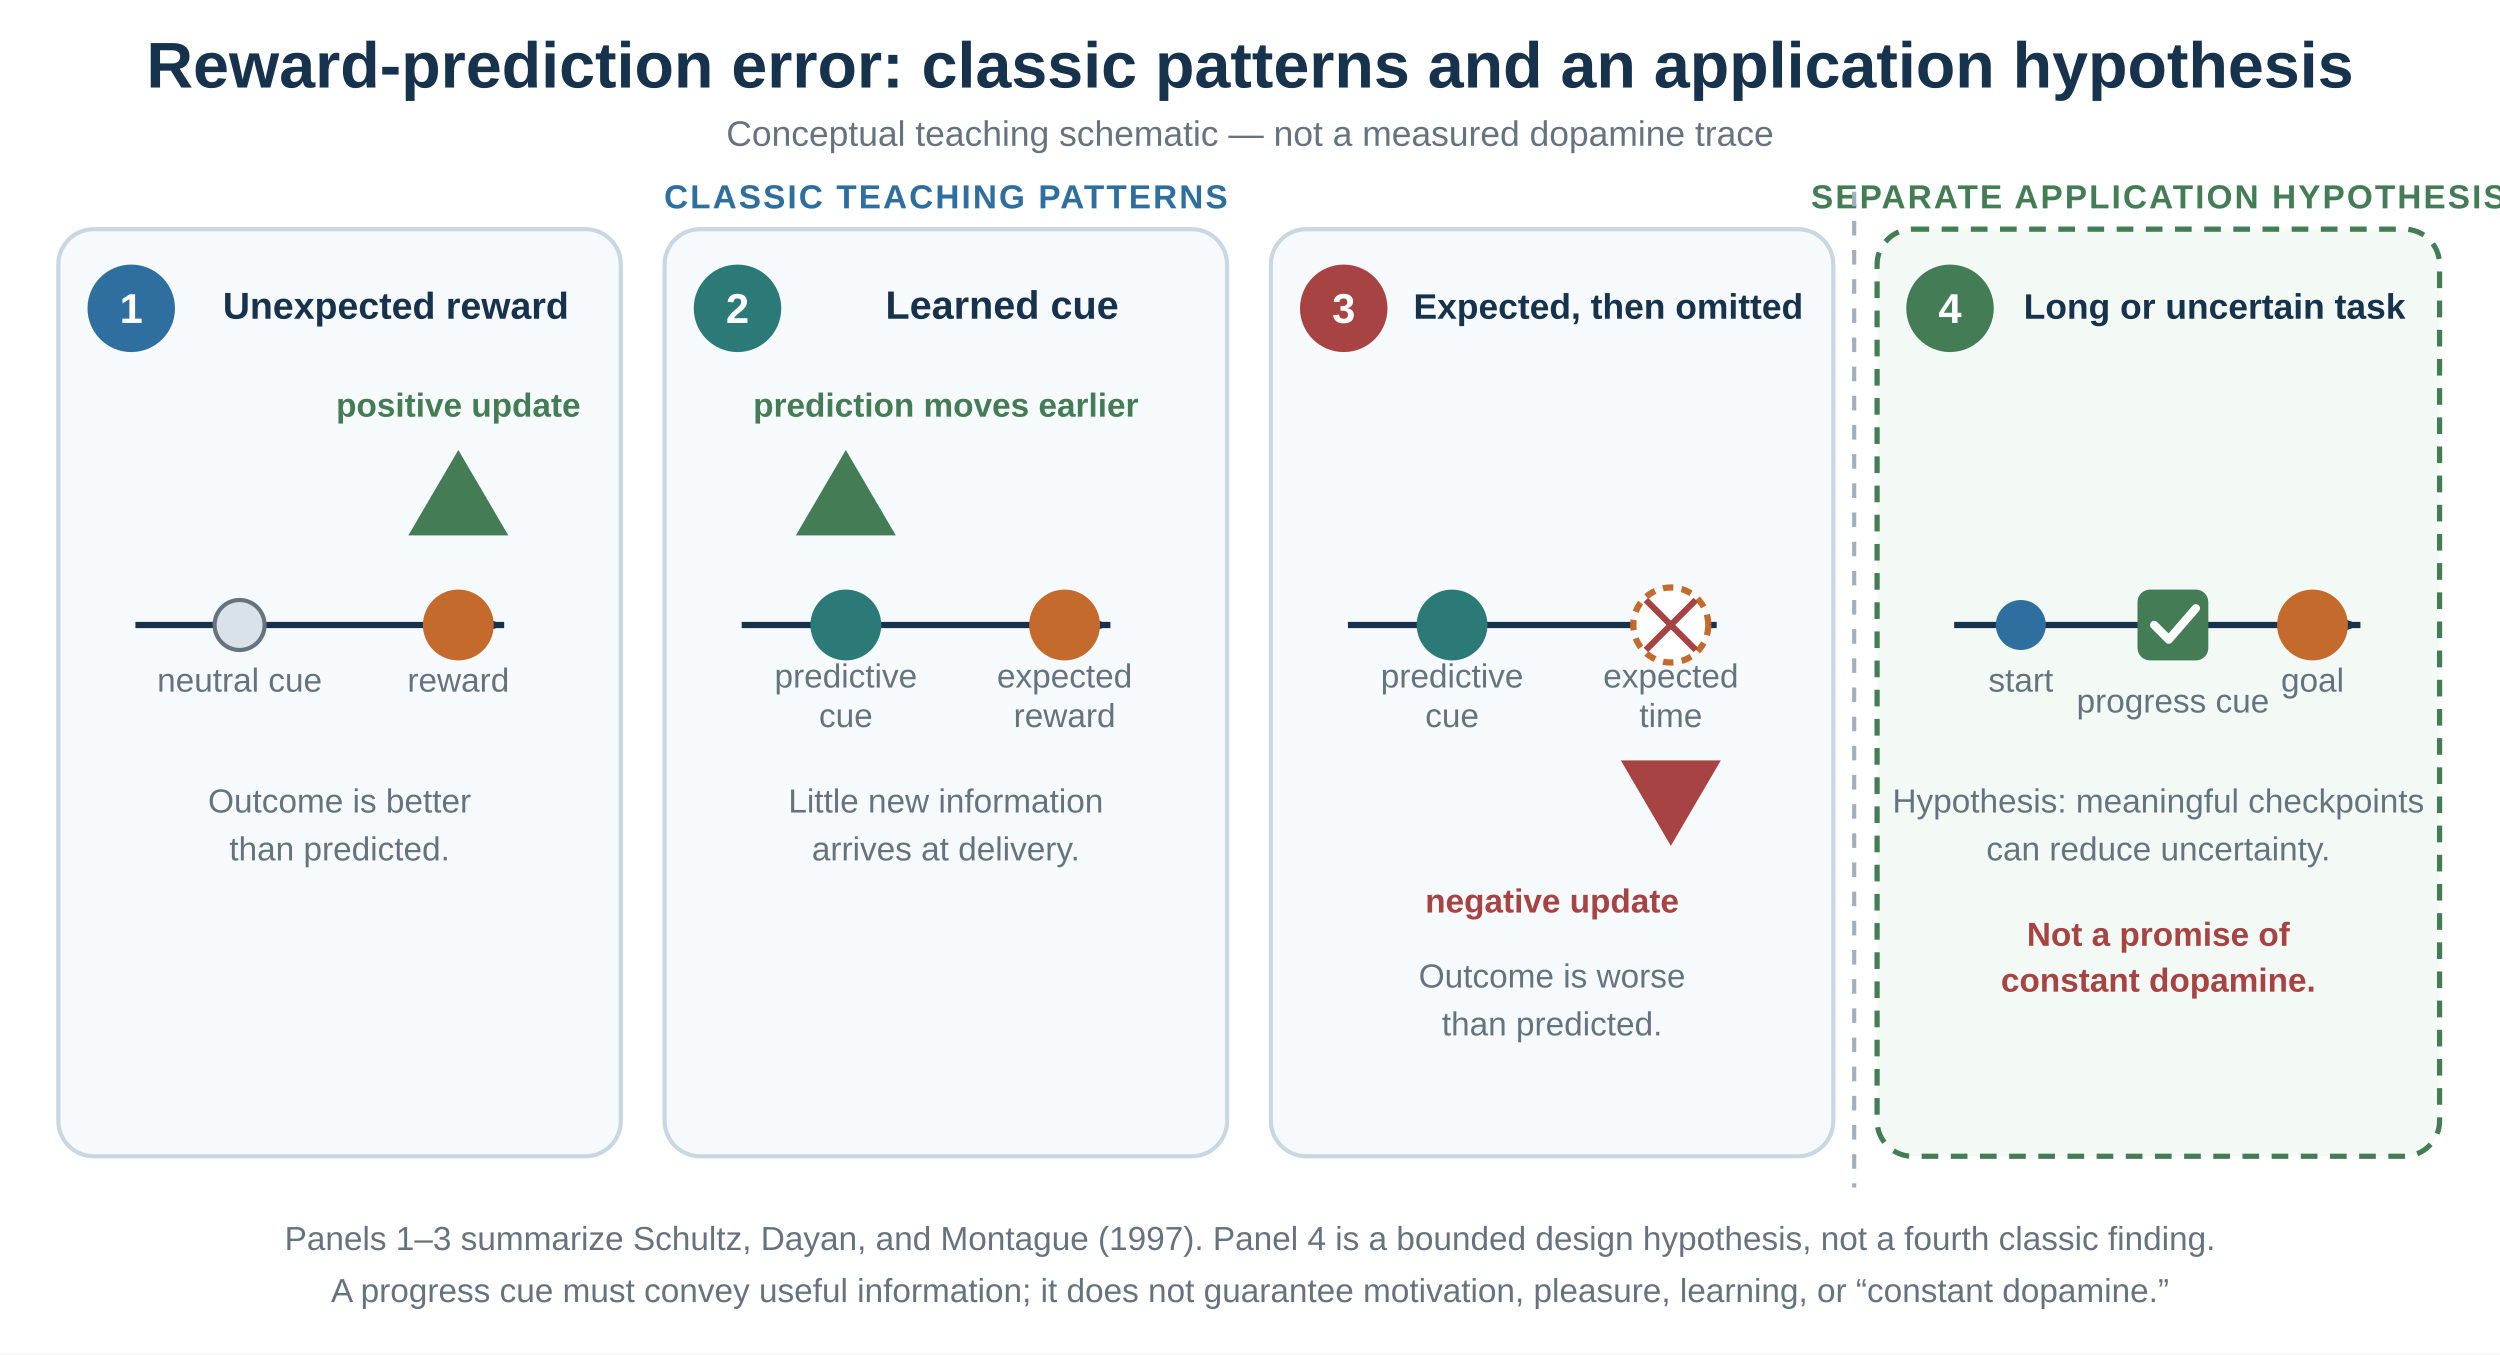
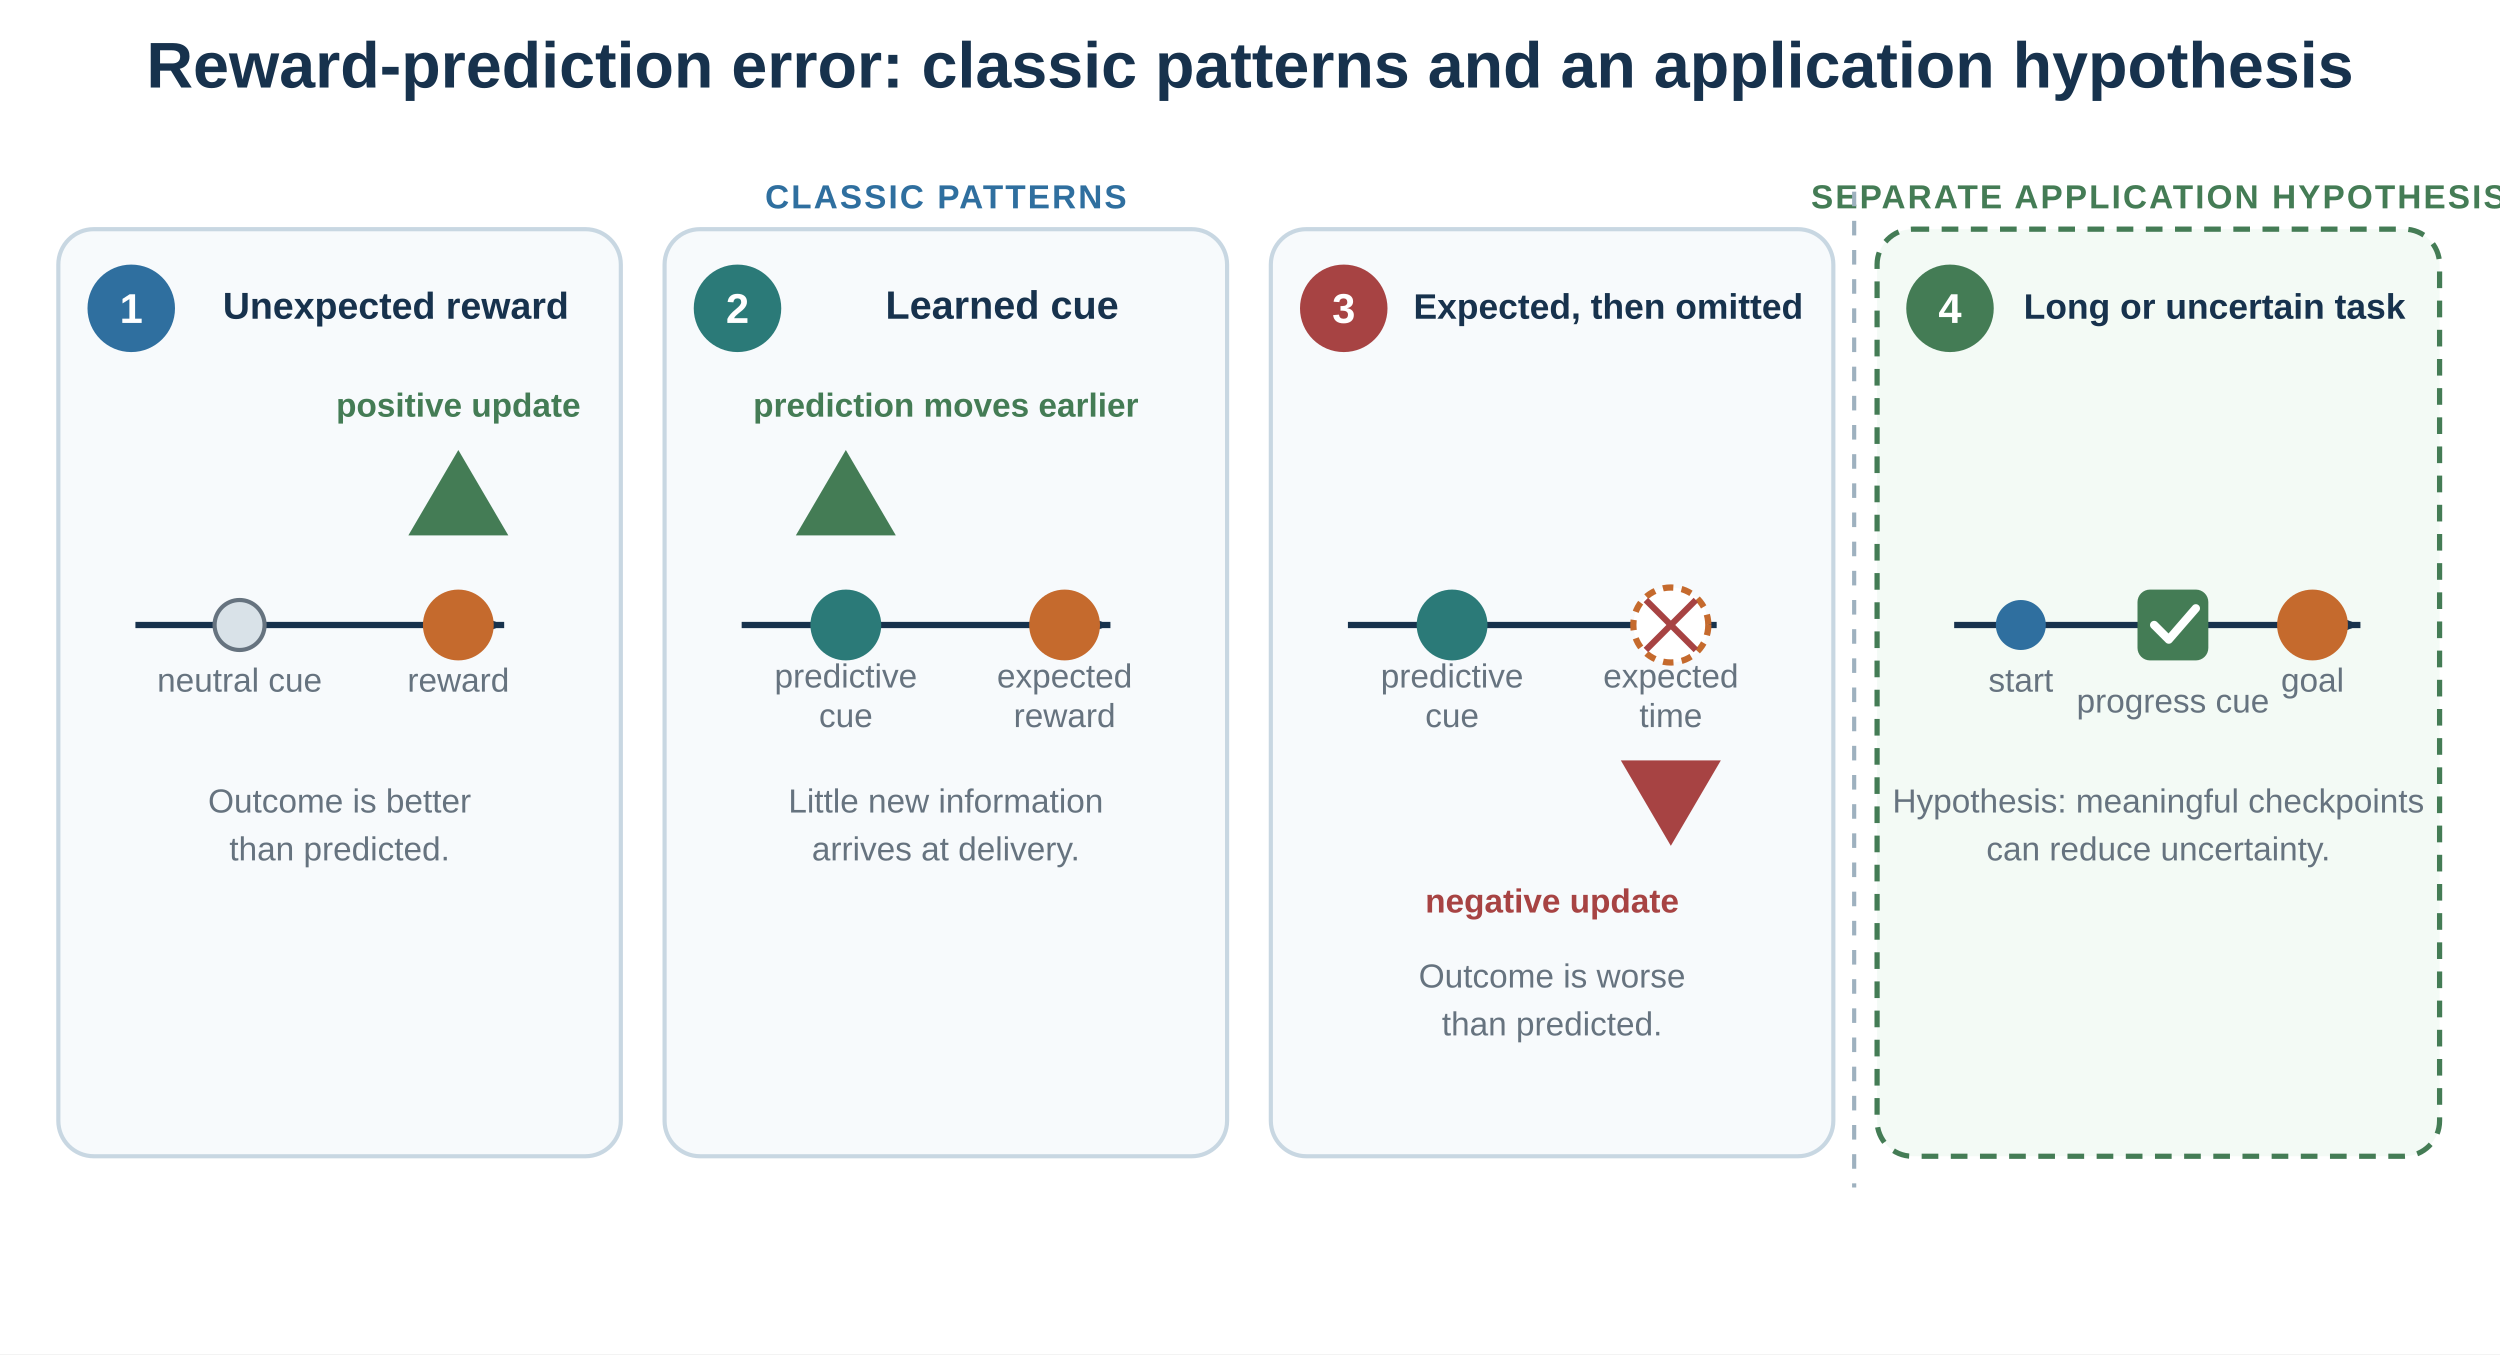
<svg xmlns="http://www.w3.org/2000/svg" width="1200" height="650" viewBox="0 0 1200 650" role="img" aria-labelledby="title desc">
  <defs>
    <marker id="rpe-arrow" viewBox="0 0 10 8" markerWidth="10" markerHeight="8" refX="9" refY="4" orient="auto" markerUnits="userSpaceOnUse">
      <path d="M0.5,0.8 L9,4 L0.5,7.2 Z" fill="#17324d" />
    </marker>
  </defs>
  <rect width="1200" height="650" fill="#ffffff" />
  <text x="600" y="42" text-anchor="middle" font-family="Arial, sans-serif" font-size="31" font-weight="700" fill="#17324d">Reward-prediction error: classic patterns and an application hypothesis</text>
-   <text x="600" y="70" text-anchor="middle" font-family="Arial, sans-serif" font-size="17" fill="#66737f">Conceptual teaching schematic — not a measured dopamine trace</text>
-   <text x="454" y="100" text-anchor="middle" font-family="Arial, sans-serif" font-size="16" font-weight="700" letter-spacing="1" fill="#2f6f9f">CLASSIC TEACHING PATTERNS</text>
+   <text x="454" y="100" text-anchor="middle" font-family="Arial, sans-serif" font-size="16" font-weight="700" letter-spacing="1" fill="#2f6f9f">CLASSIC PATTERNS</text>
  <text x="1036" y="100" text-anchor="middle" font-family="Arial, sans-serif" font-size="16" font-weight="700" letter-spacing="1" fill="#447c55">SEPARATE APPLICATION HYPOTHESIS</text>
  <line x1="890" y1="92" x2="890" y2="570" stroke="#9eb1bf" stroke-width="2" stroke-dasharray="7 7" />
  <g font-family="Arial, sans-serif">
    <rect x="28" y="110" width="270" height="445" rx="17" fill="#f7fafc" stroke="#c8d7e2" stroke-width="2" />
    <circle cx="63" cy="148" r="21" fill="#2f6f9f" />
    <text x="63" y="155" text-anchor="middle" font-size="20" font-weight="700" fill="#ffffff">1</text>
    <text x="190" y="153" text-anchor="middle" font-size="18" font-weight="700" fill="#17324d">Unexpected reward</text>
    <line x1="65" y1="300" x2="242" y2="300" stroke="#17324d" stroke-width="3" marker-end="url(#rpe-arrow)" />
    <circle cx="115" cy="300" r="12" fill="#d9e2e8" stroke="#66737f" stroke-width="2" />
    <text x="115" y="332" text-anchor="middle" font-size="16" fill="#66737f">neutral cue</text>
    <circle cx="220" cy="300" r="17" fill="#c56a2d" />
    <text x="220" y="332" text-anchor="middle" font-size="16" fill="#66737f">reward</text>
    <path d="M196 257 L220 216 L244 257 Z" fill="#447c55" />
    <text x="220" y="200" text-anchor="middle" font-size="16" font-weight="700" fill="#447c55">positive update</text>
    <text x="163" y="390" text-anchor="middle" font-size="16" fill="#66737f">Outcome is better</text>
    <text x="163" y="413" text-anchor="middle" font-size="16" fill="#66737f">than predicted.</text>
    <rect x="319" y="110" width="270" height="445" rx="17" fill="#f7fafc" stroke="#c8d7e2" stroke-width="2" />
    <circle cx="354" cy="148" r="21" fill="#2b7a78" />
    <text x="354" y="155" text-anchor="middle" font-size="20" font-weight="700" fill="#ffffff">2</text>
    <text x="481" y="153" text-anchor="middle" font-size="19" font-weight="700" fill="#17324d">Learned cue</text>
    <line x1="356" y1="300" x2="533" y2="300" stroke="#17324d" stroke-width="3" marker-end="url(#rpe-arrow)" />
    <circle cx="406" cy="300" r="17" fill="#2b7a78" />
    <text x="406" y="330" text-anchor="middle" font-size="16" fill="#66737f">predictive</text>
    <text x="406" y="349" text-anchor="middle" font-size="16" fill="#66737f">cue</text>
    <circle cx="511" cy="300" r="17" fill="#c56a2d" />
    <text x="511" y="330" text-anchor="middle" font-size="16" fill="#66737f">expected</text>
    <text x="511" y="349" text-anchor="middle" font-size="16" fill="#66737f">reward</text>
    <path d="M382 257 L406 216 L430 257 Z" fill="#447c55" />
    <text x="454" y="200" text-anchor="middle" font-size="16" font-weight="700" fill="#447c55">prediction moves earlier</text>
    <text x="454" y="390" text-anchor="middle" font-size="16" fill="#66737f">Little new information</text>
    <text x="454" y="413" text-anchor="middle" font-size="16" fill="#66737f">arrives at delivery.</text>
    <rect x="610" y="110" width="270" height="445" rx="17" fill="#f7fafc" stroke="#c8d7e2" stroke-width="2" />
    <circle cx="645" cy="148" r="21" fill="#a74343" />
    <text x="645" y="155" text-anchor="middle" font-size="20" font-weight="700" fill="#ffffff">3</text>
    <text x="772" y="153" text-anchor="middle" font-size="17" font-weight="700" fill="#17324d">Expected, then omitted</text>
    <line x1="647" y1="300" x2="824" y2="300" stroke="#17324d" stroke-width="3" marker-end="url(#rpe-arrow)" />
    <circle cx="697" cy="300" r="17" fill="#2b7a78" />
    <text x="697" y="330" text-anchor="middle" font-size="16" fill="#66737f">predictive</text>
    <text x="697" y="349" text-anchor="middle" font-size="16" fill="#66737f">cue</text>
    <circle cx="802" cy="300" r="18" fill="#ffffff" stroke="#c56a2d" stroke-width="3" stroke-dasharray="5 4" />
    <line x1="790" y1="288" x2="814" y2="312" stroke="#a74343" stroke-width="3" />
    <line x1="814" y1="288" x2="790" y2="312" stroke="#a74343" stroke-width="3" />
    <text x="802" y="330" text-anchor="middle" font-size="16" fill="#66737f">expected</text>
    <text x="802" y="349" text-anchor="middle" font-size="16" fill="#66737f">time</text>
    <path d="M778 365 L802 406 L826 365 Z" fill="#a74343" />
    <text x="745" y="438" text-anchor="middle" font-size="16" font-weight="700" fill="#a74343">negative update</text>
    <text x="745" y="474" text-anchor="middle" font-size="16" fill="#66737f">Outcome is worse</text>
    <text x="745" y="497" text-anchor="middle" font-size="16" fill="#66737f">than predicted.</text>
    <rect x="901" y="110" width="270" height="445" rx="17" fill="#f3faf5" stroke="#447c55" stroke-width="2.5" stroke-dasharray="8 6" />
    <circle cx="936" cy="148" r="21" fill="#447c55" />
    <text x="936" y="155" text-anchor="middle" font-size="20" font-weight="700" fill="#ffffff">4</text>
    <text x="1063" y="153" text-anchor="middle" font-size="17" font-weight="700" fill="#17324d">Long or uncertain task</text>
    <line x1="938" y1="300" x2="1133" y2="300" stroke="#17324d" stroke-width="3" marker-end="url(#rpe-arrow)" />
    <circle cx="970" cy="300" r="12" fill="#2f6f9f" />
    <text x="970" y="332" text-anchor="middle" font-size="16" fill="#66737f">start</text>
    <rect x="1026" y="283" width="34" height="34" rx="6" fill="#447c55" />
    <path d="M1034 300 L1041 307 L1054 292" fill="none" stroke="#ffffff" stroke-width="4" stroke-linecap="round" stroke-linejoin="round" />
    <text x="1043" y="342" text-anchor="middle" font-size="16" fill="#66737f">progress cue</text>
    <circle cx="1110" cy="300" r="17" fill="#c56a2d" />
    <text x="1110" y="332" text-anchor="middle" font-size="16" fill="#66737f">goal</text>
    <text x="1036" y="390" text-anchor="middle" font-size="16" fill="#66737f">Hypothesis: meaningful checkpoints</text>
    <text x="1036" y="413" text-anchor="middle" font-size="16" fill="#66737f">can reduce uncertainty.</text>
-     <text x="1036" y="454" text-anchor="middle" font-size="16" font-weight="700" fill="#a74343">Not a promise of</text>
-     <text x="1036" y="476" text-anchor="middle" font-size="16" font-weight="700" fill="#a74343">constant dopamine.</text>
  </g>
-   <text x="600" y="600" text-anchor="middle" font-family="Arial, sans-serif" font-size="16" fill="#66737f">Panels 1–3 summarize Schultz, Dayan, and Montague (1997). Panel 4 is a bounded design hypothesis, not a fourth classic finding.</text>
-   <text x="600" y="625" text-anchor="middle" font-family="Arial, sans-serif" font-size="16" fill="#66737f">A progress cue must convey useful information; it does not guarantee motivation, pleasure, learning, or “constant dopamine.”</text>
</svg>
